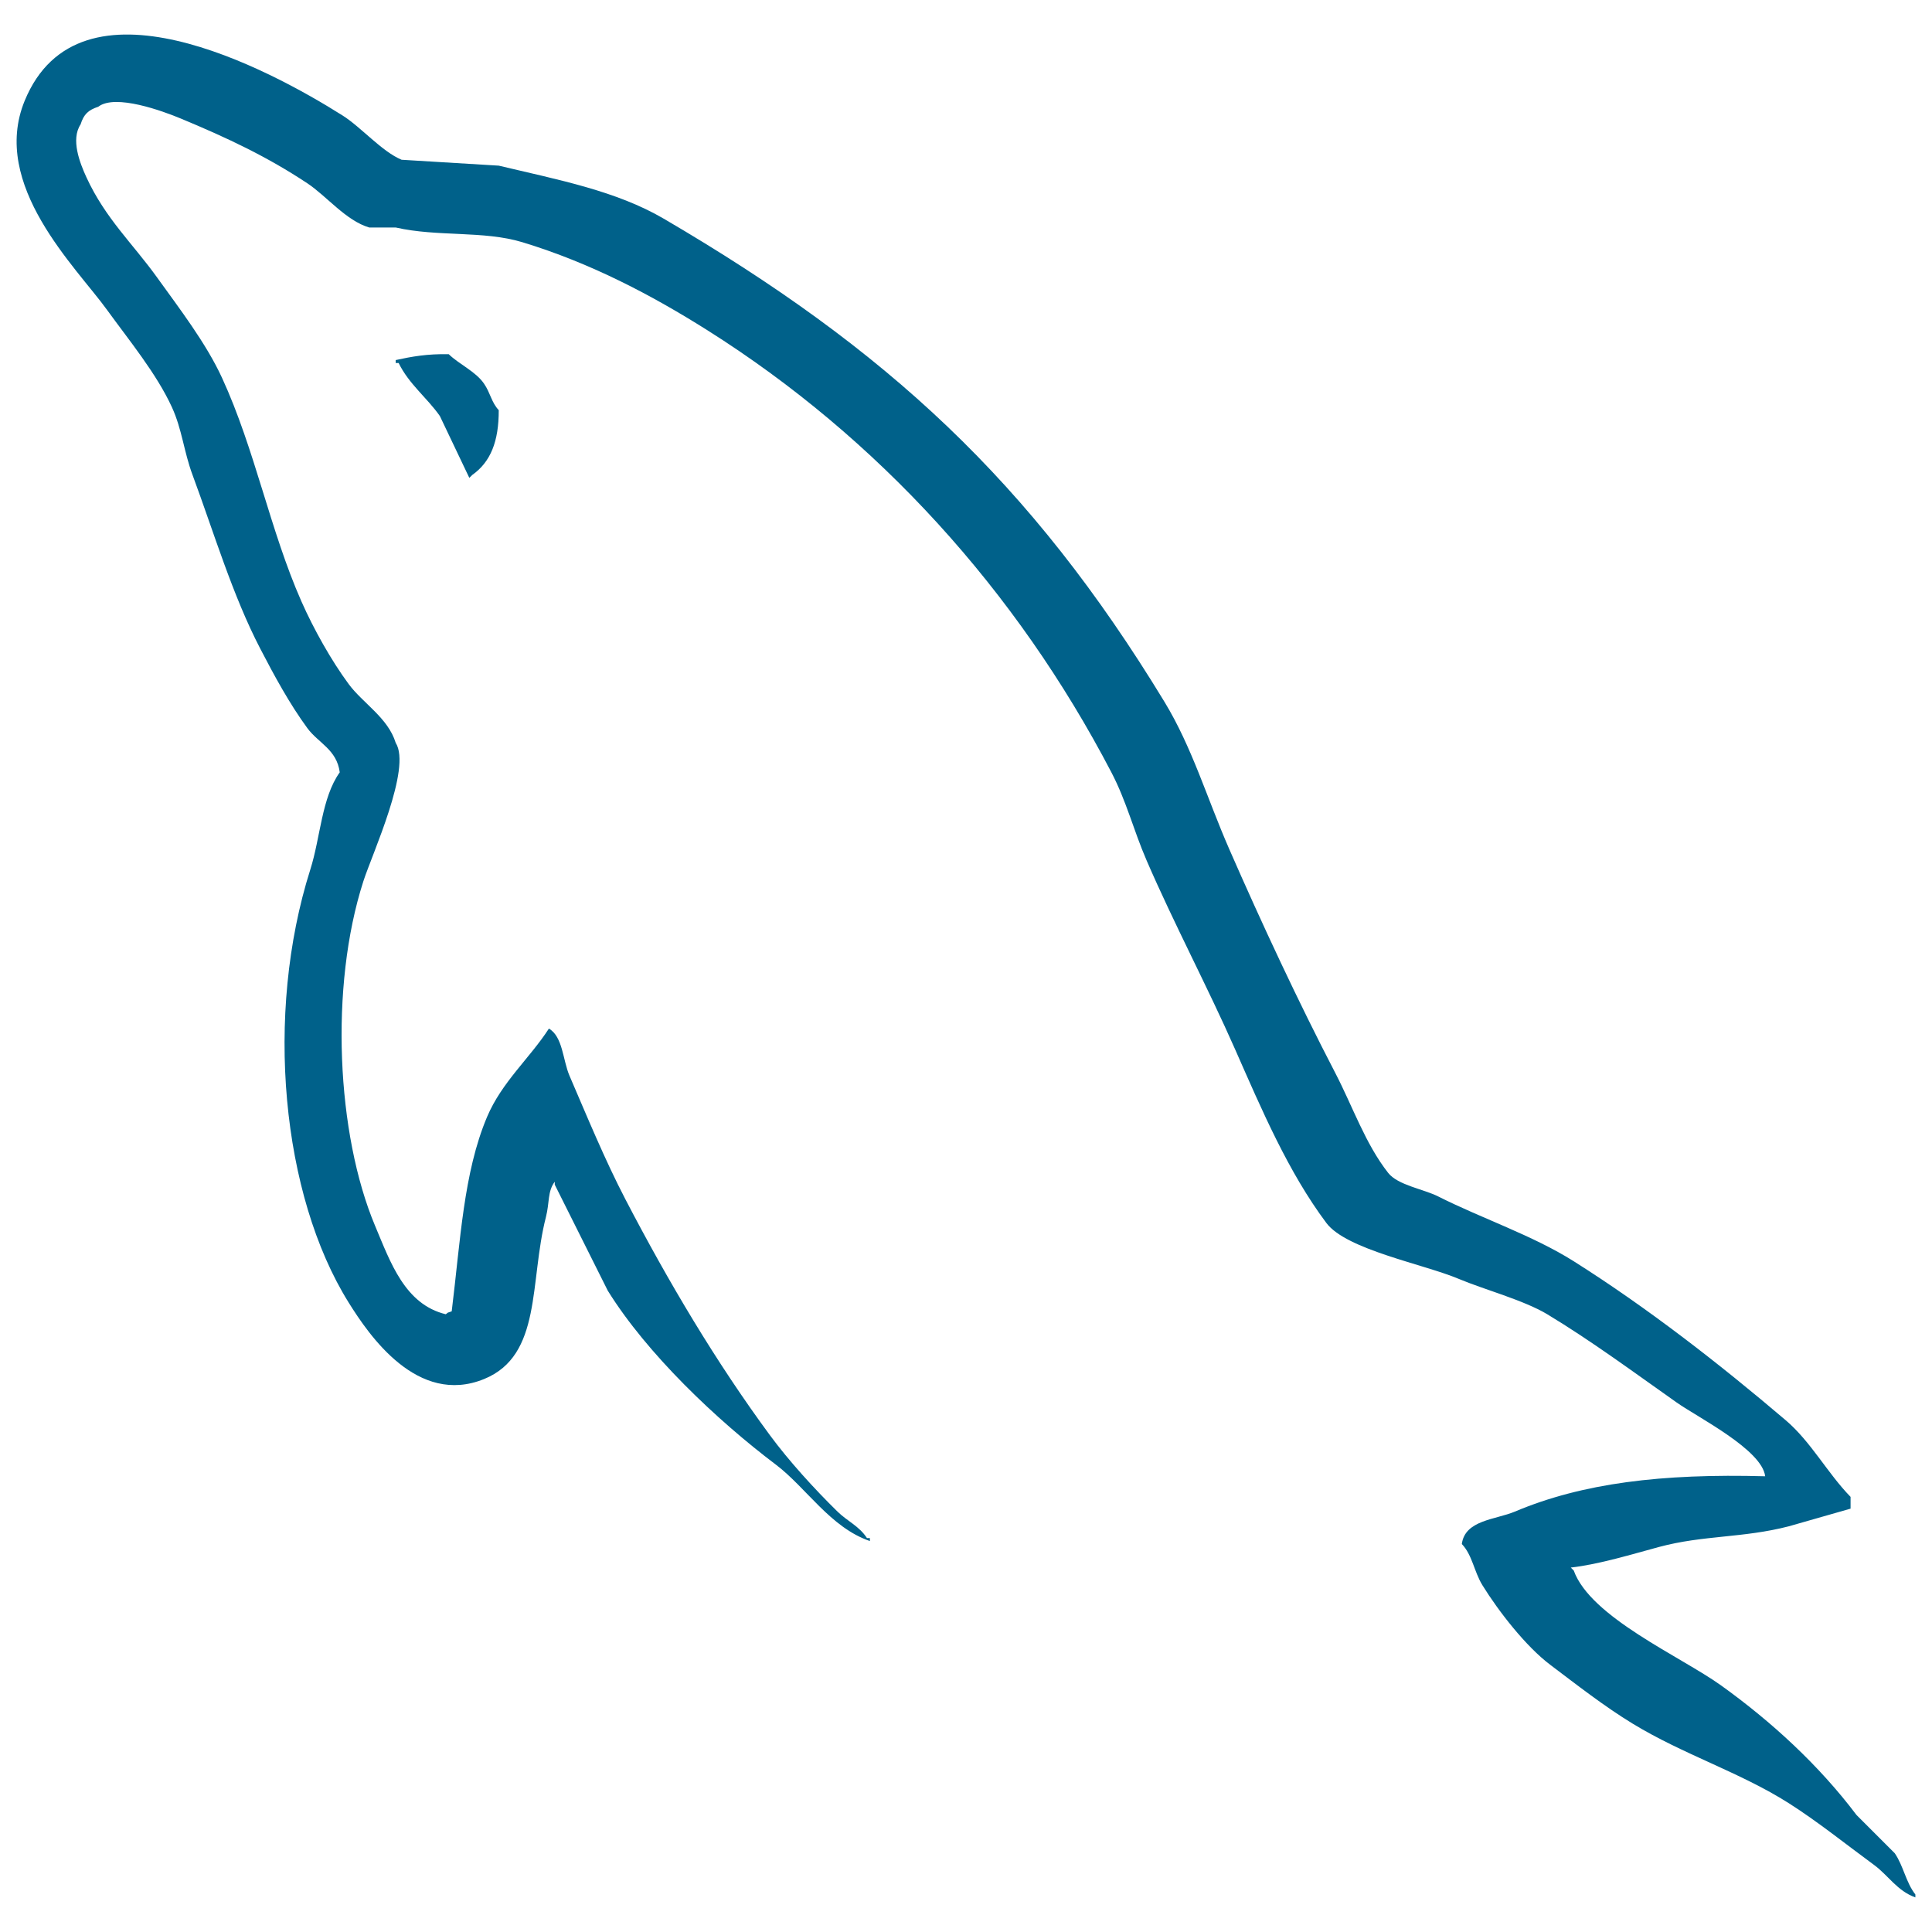
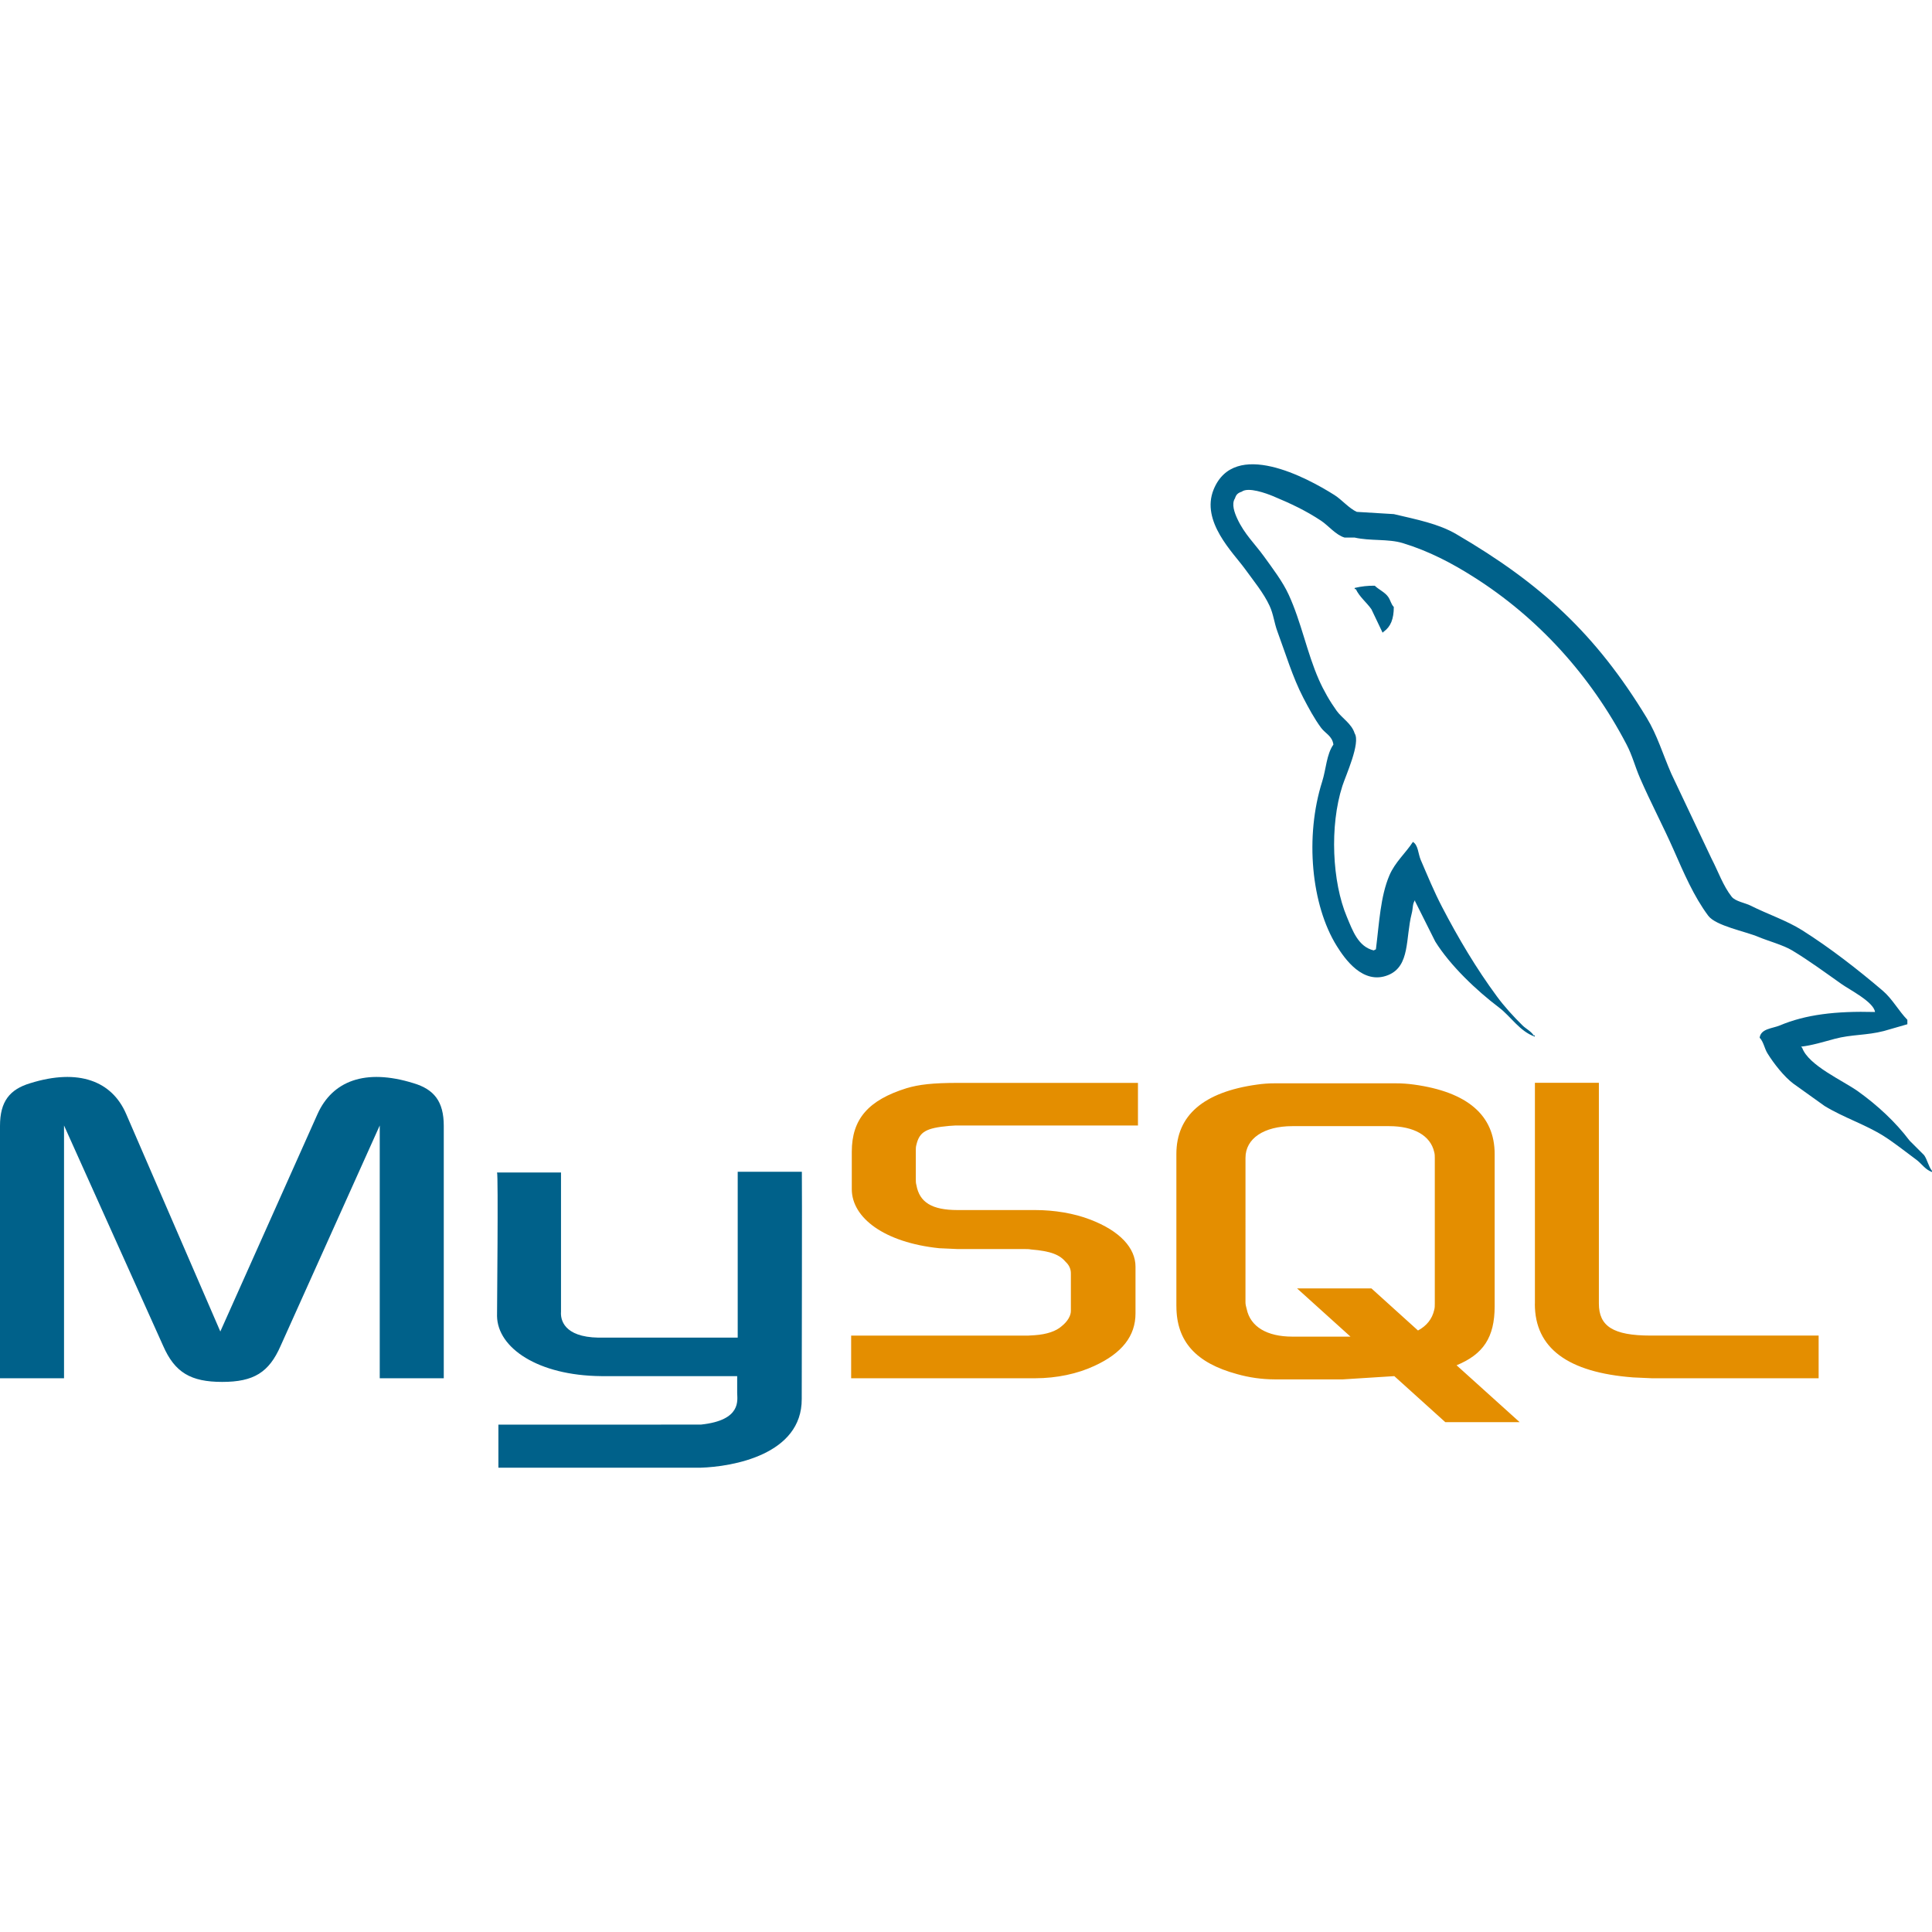
<svg xmlns="http://www.w3.org/2000/svg" viewBox="0 0 128 128">
-   <path fill="#00618A" d="M116.948 97.807c-6.863-.187-12.104.452-16.585 2.341-1.273.537-3.305.552-3.513 2.147.7.733.809 1.829 1.365 2.731 1.07 1.73 2.876 4.052 4.488 5.268 1.762 1.33 3.577 2.751 5.465 3.902 3.358 2.047 7.107 3.217 10.34 5.268 1.906 1.21 3.799 2.733 5.658 4.097.92.675 1.537 1.724 2.732 2.147v-.194c-.628-.8-.79-1.898-1.366-2.733l-2.537-2.537c-2.48-3.292-5.629-6.184-8.976-8.585-2.669-1.916-8.642-4.504-9.755-7.609l-.195-.195c1.892-.214 4.107-.898 5.854-1.367 2.934-.786 5.556-.583 8.585-1.365l4.097-1.171v-.78c-1.531-1.571-2.623-3.651-4.292-5.073-4.37-3.72-9.138-7.437-14.048-10.537-2.724-1.718-6.089-2.835-8.976-4.292-.971-.491-2.677-.746-3.318-1.562-1.517-1.932-2.342-4.382-3.511-6.633-2.449-4.717-4.854-9.868-7.024-14.831-1.48-3.384-2.447-6.72-4.293-9.756-8.86-14.567-18.396-23.358-33.169-32-3.144-1.838-6.929-2.563-10.929-3.513-2.145-.129-4.292-.26-6.438-.391-1.311-.546-2.673-2.149-3.902-2.927C17.811 4.565 5.257-2.16 1.633 6.682c-2.289 5.581 3.421 11.025 5.462 13.854 1.434 1.982 3.269 4.207 4.293 6.438.674 1.467.79 2.938 1.367 4.489 1.417 3.822 2.652 7.98 4.487 11.511.927 1.788 1.949 3.67 3.122 5.268.718.981 1.951 1.413 2.145 2.927-1.204 1.686-1.273 4.304-1.95 6.44-3.05 9.615-1.899 21.567 2.537 28.683 1.36 2.186 4.567 6.871 8.975 5.073 3.856-1.57 2.995-6.438 4.098-10.732.249-.973.096-1.689.585-2.341v.195l3.513 7.024c2.6 4.187 7.212 8.562 11.122 11.514 2.027 1.531 3.623 4.177 6.244 5.073v-.196h-.195c-.508-.791-1.303-1.119-1.951-1.755-1.527-1.497-3.225-3.358-4.487-5.073-3.556-4.827-6.698-10.11-9.561-15.609-1.368-2.627-2.557-5.523-3.709-8.196-.444-1.03-.438-2.589-1.364-3.122-1.263 1.958-3.122 3.542-4.098 5.854-1.561 3.696-1.762 8.204-2.341 12.878-.342.122-.19.038-.391.194-2.718-.655-3.672-3.452-4.683-5.853-2.554-6.07-3.029-15.842-.781-22.829.582-1.809 3.21-7.501 2.146-9.172-.508-1.666-2.184-2.63-3.121-3.903-1.161-1.574-2.319-3.646-3.124-5.464-2.09-4.731-3.066-10.044-5.267-14.828-1.053-2.287-2.832-4.602-4.293-6.634-1.617-2.253-3.429-3.912-4.683-6.635-.446-.968-1.051-2.518-.391-3.513.21-.671.508-.951 1.171-1.17 1.132-.873 4.284.29 5.462.779 3.129 1.3 5.741 2.538 8.392 4.294 1.271.844 2.559 2.475 4.097 2.927h1.756c2.747.631 5.824.195 8.391.975 4.536 1.378 8.601 3.523 12.292 5.854 11.246 7.102 20.442 17.21 26.732 29.269 1.012 1.942 1.45 3.794 2.341 5.854 1.798 4.153 4.063 8.426 5.852 12.488 1.786 4.052 3.526 8.141 6.05 11.513 1.327 1.772 6.451 2.723 8.781 3.708 1.632.689 4.307 1.409 5.854 2.34 2.953 1.782 5.815 3.903 8.586 5.855 1.383.975 5.64 3.116 5.852 4.879zM29.729 23.466c-1.431-.027-2.443.156-3.513.389v.195h.195c.683 1.402 1.888 2.306 2.731 3.513.65 1.367 1.301 2.732 1.952 4.097l.194-.193c1.209-.853 1.762-2.214 1.755-4.294-.484-.509-.555-1.147-.975-1.755-.556-.811-1.635-1.272-2.339-1.952z" />
+   <path fill="#00618A" d="M0 91.313h4.242V74.566l6.566 14.598c.773 1.77 1.832 2.391 3.914 2.391s3.098-.621 3.871-2.391l6.566-14.598v16.746h4.242V74.594c0-1.633-.652-2.422-2-2.828-3.223-1.004-5.383-.137-6.363 2.039l-6.441 14.41-6.238-14.41c-.937-2.176-3.14-3.043-6.359-2.039-1.348.406-2 1.195-2 2.828zM32.93 77.68h4.238v9.227c-.039.5.16 1.676 2.484 1.715h9.223V77.633h4.25c.02 0-.008 14.984-.008 15.047.023 3.695-4.582 4.496-6.707 4.559H33.02v-2.852l13.414-.004c2.73-.285 2.406-1.645 2.406-2.098v-1.113h-9.012c-4.195-.039-6.863-1.871-6.898-3.977-.004-.191.09-9.422 0-9.516zm0 0" />
+   <path fill="#E48E00" d="M56.391 91.313h12.195c1.426 0 2.813-.301 3.914-.816 1.836-.84 2.73-1.984 2.73-3.48v-3.098c0-1.223-1.016-2.367-3.016-3.125-1.059-.41-2.367-.625-3.629-.625h-5.141c-1.711 0-2.527-.516-2.73-1.656-.039-.137-.039-.246-.039-.383V76.2c0-.109 0-.219.039-.355.203-.867.652-1.113 2.16-1.25l.41-.027h12.109v-2.824H63.488c-1.711 0-2.609.109-3.426.352-2.527.789-3.629 2.039-3.629 4.215v2.473c0 1.902 2.16 3.535 5.789 3.914l1.223.055h4.406c.164 0 .324 0 .449.027 1.344.109 1.914.355 2.324.844.211.195.332.473.324.758v2.477c0 .297-.203.68-.609 1.004-.367.328-.98.543-1.793.598l-.449.027H56.391zm45.297-4.922c0 2.91 2.164 4.539 6.523 4.867l1.227.055h11.051v-2.828h-11.133c-2.488 0-3.426-.625-3.426-2.121V71.738h-4.238V86.39zm-23.75.148V76.457c0-2.559 1.801-4.113 5.355-4.602a7.976 7.976 0 0 1 1.145-.082h8.047c.41 0 .777.027 1.188.082 3.555.488 5.352 2.043 5.352 4.602v10.082c0 2.078-.762 3.188-2.523 3.914l4.18 3.77h-4.926l-3.379-3.051-3.402.215H84.44a9.23 9.23 0 0 1-2.492-.352c-2.699-.734-4.008-2.152-4.008-4.496zm4.578-.246c0 .137.039.273.082.438.246 1.172 1.348 1.824 3.023 1.824h3.852l-3.539-3.195h4.926l3.086 2.789c.57-.305.941-.766 1.074-1.363.039-.137.039-.273.039-.41v-9.668c0-.109 0-.246-.039-.383-.246-1.09-1.348-1.715-2.984-1.715h-6.414c-1.879 0-3.105.816-3.105 2.098zm0 0" />
+   <path fill="#00618A" d="M124.219 67.047c-2.605-.07-4.598.172-6.301.891-.484.203-1.258.207-1.336.813.266.281.309.699.52 1.039.406.66 1.094 1.539 1.707 2l2.074 1.484c1.273.777 2.699 1.223 3.93 2 .723.461 1.441 1.039 2.148 1.559.348.254.582.656 1.039.816v-.074c-.238-.305-.301-.723-.52-1.039l-.965-.965c-.941-1.25-2.137-2.348-3.41-3.262-1.016-.727-3.281-1.711-3.707-2.891l-.074-.074c.719-.078 1.563-.34 2.223-.516 1.117-.301 2.113-.223 3.262-.52l1.559-.449v-.293c-.582-.598-.996-1.387-1.633-1.93-1.656-1.41-3.469-2.824-5.336-4.004-1.035-.652-2.312-1.074-3.41-1.629-.367-.187-1.016-.281-1.262-.594-.574-.734-.887-1.664-1.332-2.52l-2.668-5.633c-.562-1.285-.93-2.555-1.633-3.707-3.363-5.535-6.988-8.875-12.602-12.156-1.191-.699-2.633-.973-4.148-1.332l-2.449-.148c-.496-.211-1.012-.82-1.48-1.113-1.859-1.176-6.629-3.73-8.008-.371-.867 2.121 1.301 4.191 2.078 5.266.543.754 1.242 1.598 1.629 2.445.258.555.301 1.113.52 1.703.539 1.453 1.008 3.031 1.707 4.375.352.68.738 1.395 1.184 2 .273.371.742.539.816 1.113-.457.641-.484 1.633-.742 2.445-1.16 3.652-.723 8.191.965 10.898.516.828 1.734 2.609 3.41 1.926 1.465-.598 1.137-2.445 1.555-4.078.098-.367.039-.641.223-.887v.074l1.336 2.668c.988 1.59 2.738 3.25 4.223 4.371.773.582 1.379 1.59 2.375 1.93V68.6h-.074c-.195-.297-.496-.422-.742-.664-.582-.57-1.227-1.277-1.703-1.93-1.352-1.832-2.547-3.84-3.633-5.93-.52-.996-.973-2.098-1.41-3.113-.168-.391-.164-.984-.516-1.184-.48.742-1.187 1.344-1.559 2.223-.594 1.402-.668 3.117-.891 4.891l-.148.074c-1.031-.25-1.395-1.312-1.777-2.223-.973-2.305-1.152-6.02-.297-8.672.219-.687 1.219-2.852.813-3.484-.191-.633-.828-1-1.184-1.484a11.7 11.7 0 0 1-1.187-2.074c-.793-1.801-1.164-3.816-2-5.633-.398-.871-1.074-1.75-1.629-2.523-.617-.855-1.305-1.484-1.781-2.52-.168-.367-.398-.957-.148-1.336.078-.254.195-.359.445-.441.43-.332 1.629.109 2.074.293 1.191.496 2.184.965 3.191 1.633.48.32.969.941 1.555 1.113h.668c1.043.238 2.211.07 3.188.367 1.723.523 3.27 1.34 4.668 2.227 4.273 2.695 7.766 6.535 10.156 11.117.387.738.551 1.441.891 2.223.684 1.578 1.543 3.203 2.223 4.746s1.34 3.094 2.297 4.375c.504.672 2.453 1.031 3.336 1.406.621.262 1.637.535 2.223.891 1.125.676 2.211 1.48 3.266 2.223.523.375 2.141 1.188 2.223 1.855zM91.082 38.805a5.26 5.26 0 0 0-1.332.148v.074h.074c.258.535.715.879 1.035 1.336l.742 1.555.074-.07c.461-.324.668-.844.668-1.633-.187-.195-.211-.437-.371-.668-.211-.309-.621-.48-.891-.742zm0 0" />
</svg>
